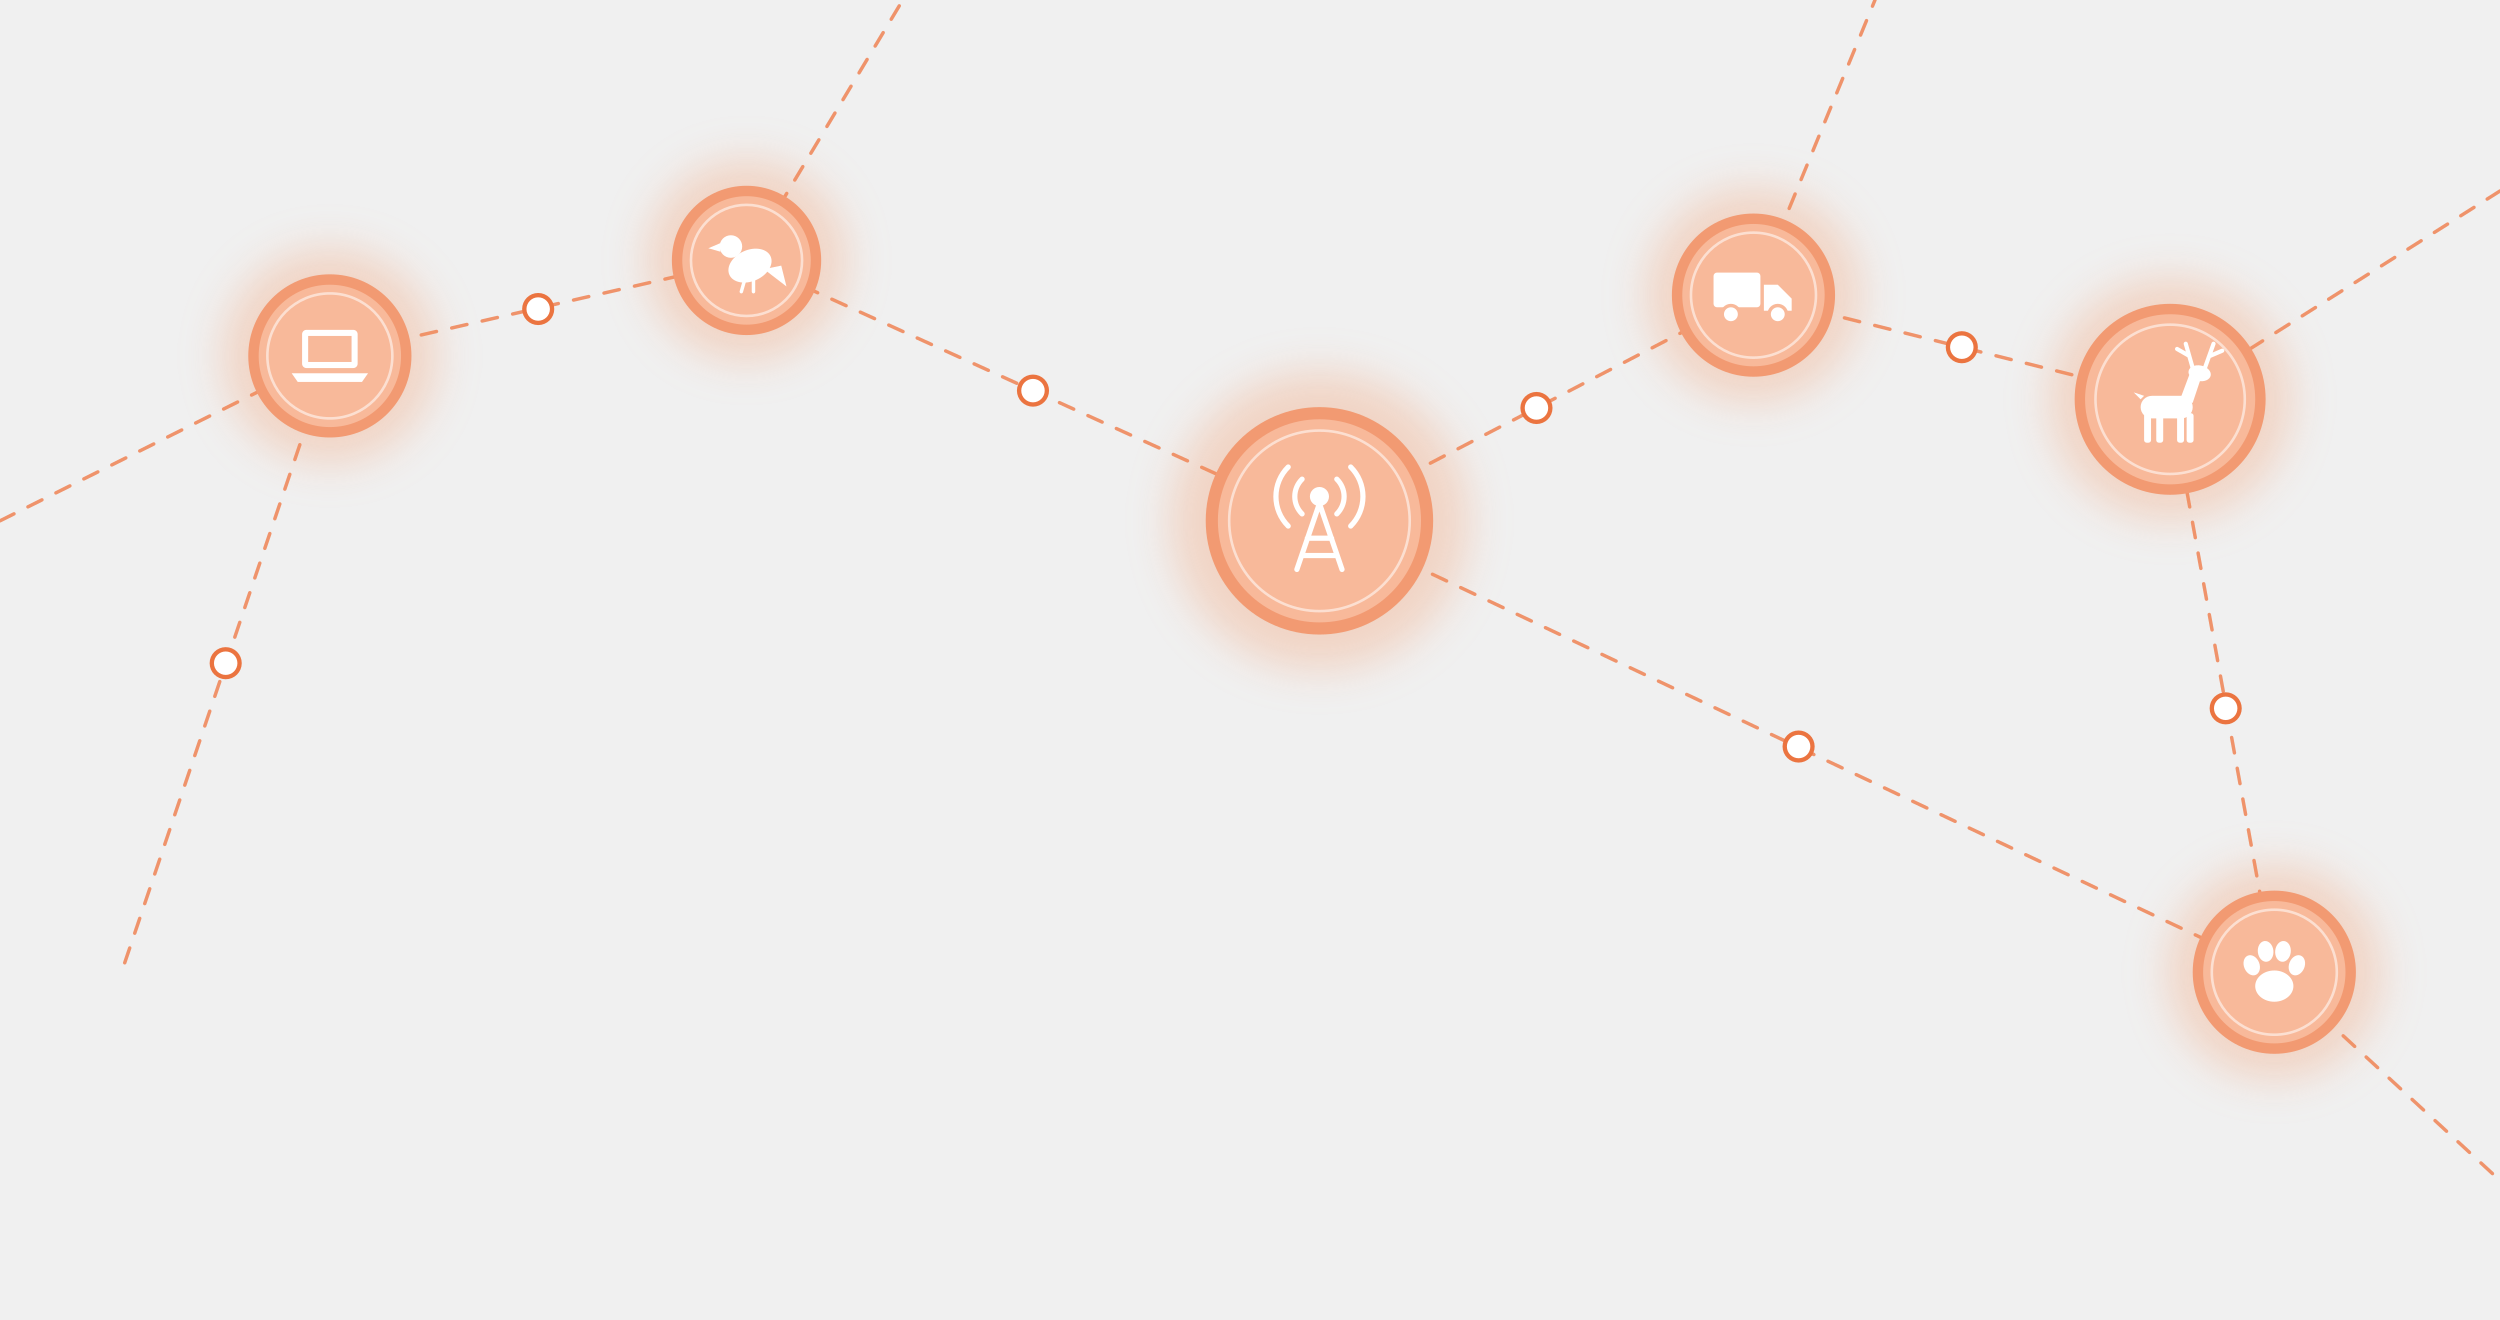
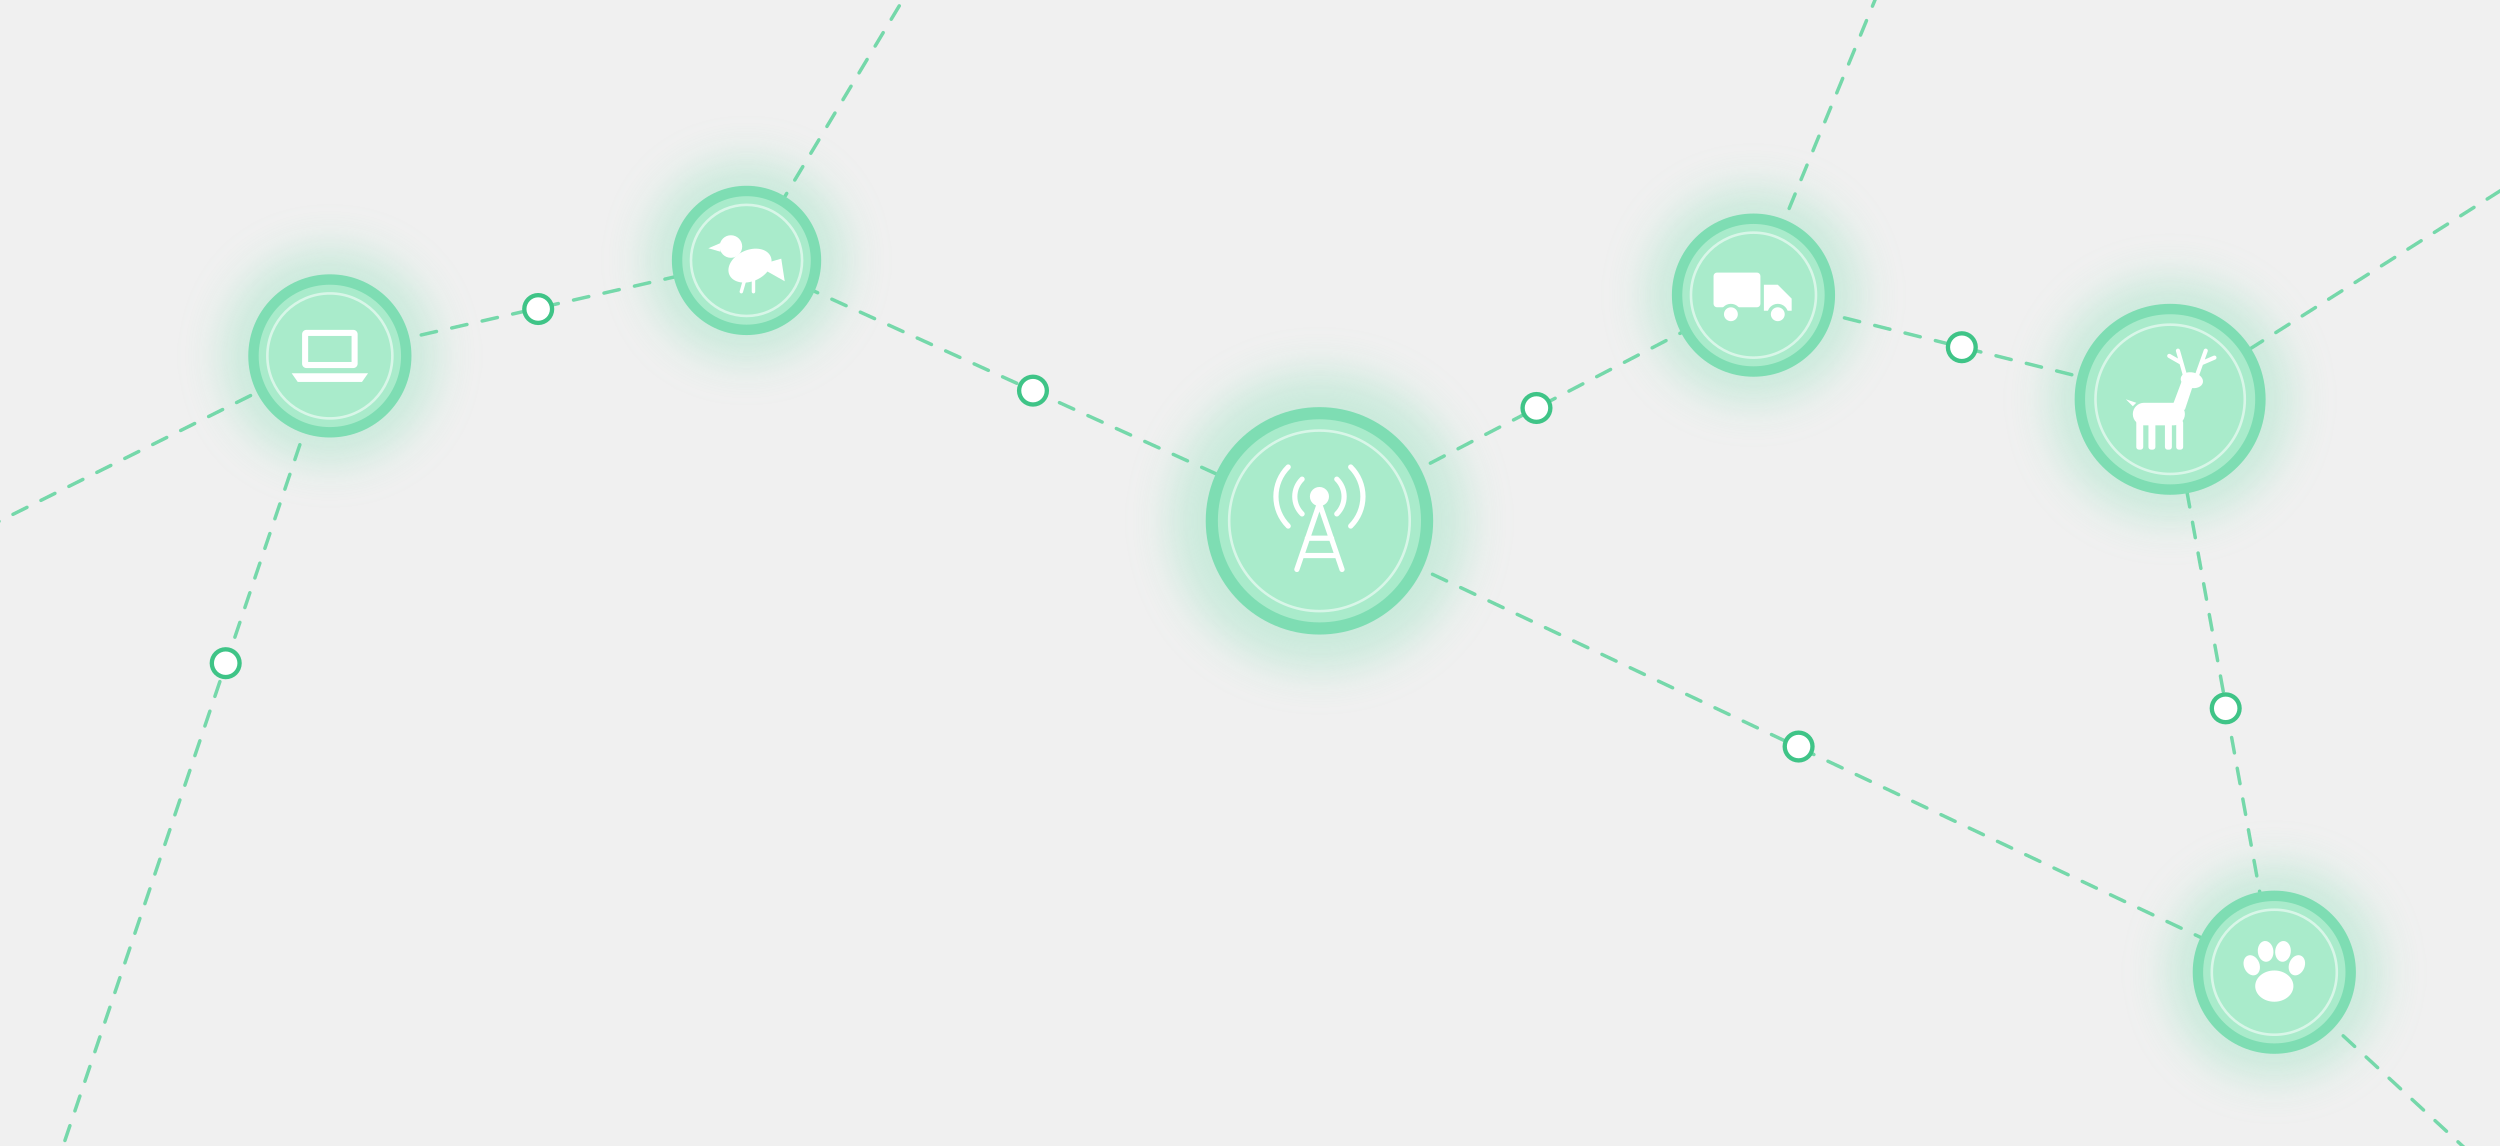
- <svg xmlns="http://www.w3.org/2000/svg" viewBox="0 0 1440 760" preserveAspectRatio="xMidYMin slice">
+ <svg xmlns="http://www.w3.org/2000/svg" viewBox="0 0 1440 660" preserveAspectRatio="xMidYMin meet">
  <style>
-     .link  { fill: none; stroke: #EF8354; stroke-width: 2; stroke-dasharray: 9 9; stroke-linecap: round; opacity: 0.85; animation: flow 3.2s linear infinite; }
-     .relay { fill: #FFFFFF; stroke: #EB7440; stroke-width: 2.5; }
-     .halo  { fill: #F4935F; opacity: 0.3; filter: url(#glow); animation: pulse 4.8s ease-in-out infinite; transform-box: fill-box; transform-origin: center; }
-     .node  { fill: #F8B99A; stroke: #F29A72; stroke-width: 6; }
+     .link  { fill: none; stroke: #5FD39D; stroke-width: 2; stroke-dasharray: 9 9; stroke-linecap: round; opacity: 0.85; animation: flow 3.2s linear infinite; }
+     .relay { fill: #FFFFFF; stroke: #3FC487; stroke-width: 2.5; }
+     .halo  { fill: #6FDDAB; opacity: 0.3; filter: url(#glow); animation: pulse 4.8s ease-in-out infinite; transform-box: fill-box; transform-origin: center; }
+     .node  { fill: #A9EBCB; stroke: #7EDDB3; stroke-width: 6; }
    .inner { fill: none; stroke: #FFFFFF; stroke-opacity: 0.55; stroke-width: 1.5; }
    .icon  { fill: #FFFFFF; }
    .icon-line { fill: none; stroke: #FFFFFF; stroke-width: 3; stroke-linecap: round; stroke-linejoin: round; }
    .d1 { animation-delay: -0.8s; } .d2 { animation-delay: -1.6s; } .d3 { animation-delay: -2.4s; }
    .d4 { animation-delay: -3.2s; } .d5 { animation-delay: -4.0s; }
    @keyframes flow  { to { stroke-dashoffset: -36; } }
    @keyframes pulse { 0%, 100% { opacity: 0.22; transform: scale(1); } 50% { opacity: 0.4; transform: scale(1.08); } }
    @media (prefers-reduced-motion: reduce) { .link, .halo { animation: none; } }
  </style>
  <defs>
    <filter id="glow" x="-60%" y="-60%" width="220%" height="220%">
      <feGaussianBlur stdDeviation="12" />
    </filter>
  </defs>
-   <path class="link" d="M0 300 L190 205" />
-   <path class="link" d="M190 205 L70 560" />
+   <path class="link" d="M-1200 900 L190 205" />
+   <path class="link" d="M190 205 L-146 1200" />
  <path class="link" d="M190 205 L430 150" />
-   <path class="link" d="M430 150 L520 0" />
+   <path class="link" d="M430 150 L880 -600" />
  <path class="link" d="M430 150 L760 300" />
  <path class="link" d="M760 300 L1010 170" />
-   <path class="link" d="M1010 170 L1080 0" />
+   <path class="link" d="M1010 170 L1327 -600" />
  <path class="link" d="M1010 170 L1250 230" />
-   <path class="link" d="M1250 230 L1440 110" />
+   <path class="link" d="M1250 230 L2640 -648" />
  <path class="link" d="M1250 230 L1310 560" />
  <path class="link" d="M760 300 L1310 560" />
-   <path class="link" d="M1310 560 L1440 680" />
+   <path class="link" d="M1310 560 L2640 1788" />
  <circle class="relay" cx="310" cy="178" r="8" />
  <circle class="relay" cx="595" cy="225" r="8" />
  <circle class="relay" cx="885" cy="235" r="8" />
  <circle class="relay" cx="1130" cy="200" r="8" />
  <circle class="relay" cx="1036" cy="430" r="8" />
  <circle class="relay" cx="1282" cy="408" r="8" />
  <circle class="relay" cx="130" cy="382" r="8" />
  <g transform="translate(190 205)">
    <circle class="halo" r="62" />
    <circle class="node" r="44" />
    <circle class="inner" r="36" />
    <rect class="icon" x="-16" y="-15" width="32" height="22" rx="2.5" />
-     <rect x="-12.5" y="-11.5" width="25" height="15" fill="#F8B99A" />
+     <rect x="-12.5" y="-11.5" width="25" height="15" fill="#A9EBCB" />
    <path class="icon" d="M-22 10 H22 L18.5 15 H-18.5 Z" />
  </g>
  <g transform="translate(430 150)">
    <circle class="halo d1" r="58" />
    <circle class="node" r="40" />
    <circle class="inner" r="32" />
    <ellipse class="icon" cx="2" cy="3" rx="13" ry="9" transform="rotate(-24 2 3)" />
    <circle class="icon" cx="-9" cy="-8" r="6.5" />
    <path class="icon" d="M-15 -10 L-22 -7 L-15 -5 Z" />
-     <path class="icon" d="M10 5 L23 15 L20 3 Z" />
+     <path class="icon" d="M6 3 L22 12 L20 -1 Z" />
    <path class="icon-line" style="stroke-width:2" d="M-1 11 L-3 18 M4 11 L4 18" />
  </g>
  <g transform="translate(760 300)">
    <circle class="halo d2" r="86" />
    <circle class="node" r="62" style="stroke-width:7" />
    <circle class="inner" r="52" />
    <path class="icon-line" d="M0 -10 L-13 28 M0 -10 L13 28 M-7 10 H7 M-10 20 H10" />
    <circle class="icon" cx="0" cy="-14" r="5.5" />
    <path class="icon-line" d="M-10 -24 A14 14 0 0 0 -10 -4 M10 -24 A14 14 0 0 1 10 -4" />
    <path class="icon-line" d="M-18 -31 A24 24 0 0 0 -18 3 M18 -31 A24 24 0 0 1 18 3" />
  </g>
  <g transform="translate(1010 170)">
    <circle class="halo d3" r="62" />
    <circle class="node" r="44" />
    <circle class="inner" r="36" />
    <rect class="icon" x="-23" y="-13" width="27" height="20" rx="2" />
    <path class="icon" d="M6 -6 H14 L22 2 V9 H6 Z" />
-     <circle class="icon" cx="-13" cy="11" r="5" stroke="#F8B99A" stroke-width="2" />
-     <circle class="icon" cx="14" cy="11" r="5" stroke="#F8B99A" stroke-width="2" />
+     <circle class="icon" cx="-13" cy="11" r="5" stroke="#A9EBCB" stroke-width="2" />
+     <circle class="icon" cx="14" cy="11" r="5" stroke="#A9EBCB" stroke-width="2" />
  </g>
  <g transform="translate(1250 230)">
    <circle class="halo d4" r="70" />
    <circle class="node" r="52" />
    <circle class="inner" r="43" />
-     <rect class="icon" x="-17" y="-2" width="30" height="13" rx="6.5" />
-     <rect class="icon" x="-15" y="8" width="4" height="17" rx="1.5" />
-     <rect class="icon" x="-8" y="8" width="4" height="17" rx="1.5" />
-     <rect class="icon" x="4" y="8" width="4" height="17" rx="1.5" />
-     <rect class="icon" x="9.5" y="8" width="4" height="17" rx="1.5" />
-     <path class="icon" d="M5 2 L13 2 L18 -13 L11 -14 Z" />
-     <ellipse class="icon" cx="17" cy="-15" rx="6.5" ry="4.5" transform="rotate(12 17 -15)" />
-     <path class="icon" d="M-17 0 L-21 -4 L-15 -2 Z" />
-     <path class="icon-line" style="stroke-width:2.4" d="M13 -18 L9 -32 M11 -25 L4 -29 M20 -18 L25 -32 M23 -25 L30 -28" />
+     <g transform="translate(-4.5 4)">
+       <rect class="icon" x="-17" y="-2" width="30" height="13" rx="6.5" />
+       <rect class="icon" x="-15" y="8" width="4" height="17" rx="1.5" />
+       <rect class="icon" x="-8" y="8" width="4" height="17" rx="1.5" />
+       <rect class="icon" x="1.5" y="8" width="4" height="17" rx="1.5" />
+       <rect class="icon" x="8" y="8" width="4" height="17" rx="1.5" />
+       <path class="icon" d="M5 2 L13 2 L18 -13 L11 -14 Z" />
+       <ellipse class="icon" cx="17" cy="-15" rx="6.5" ry="4.5" transform="rotate(12 17 -15)" />
+       <path class="icon" d="M-17 0 L-21 -4 L-15 -2 Z" />
+       <path class="icon-line" style="stroke-width:2.4" d="M13 -18 L9 -32 M11 -25 L4 -29 M20 -18 L25 -32 M23 -25 L30 -28" />
+     </g>
  </g>
  <g transform="translate(1310 560)">
    <circle class="halo d5" r="62" />
    <circle class="node" r="44" />
    <circle class="inner" r="36" />
    <ellipse class="icon" cx="0" cy="8" rx="11" ry="9" />
    <ellipse class="icon" cx="-13" cy="-4" rx="4.5" ry="6" transform="rotate(-22 -13 -4)" />
    <ellipse class="icon" cx="-5" cy="-12" rx="4.5" ry="6" transform="rotate(-6 -5 -12)" />
    <ellipse class="icon" cx="5" cy="-12" rx="4.5" ry="6" transform="rotate(6 5 -12)" />
    <ellipse class="icon" cx="13" cy="-4" rx="4.5" ry="6" transform="rotate(22 13 -4)" />
  </g>
</svg>
